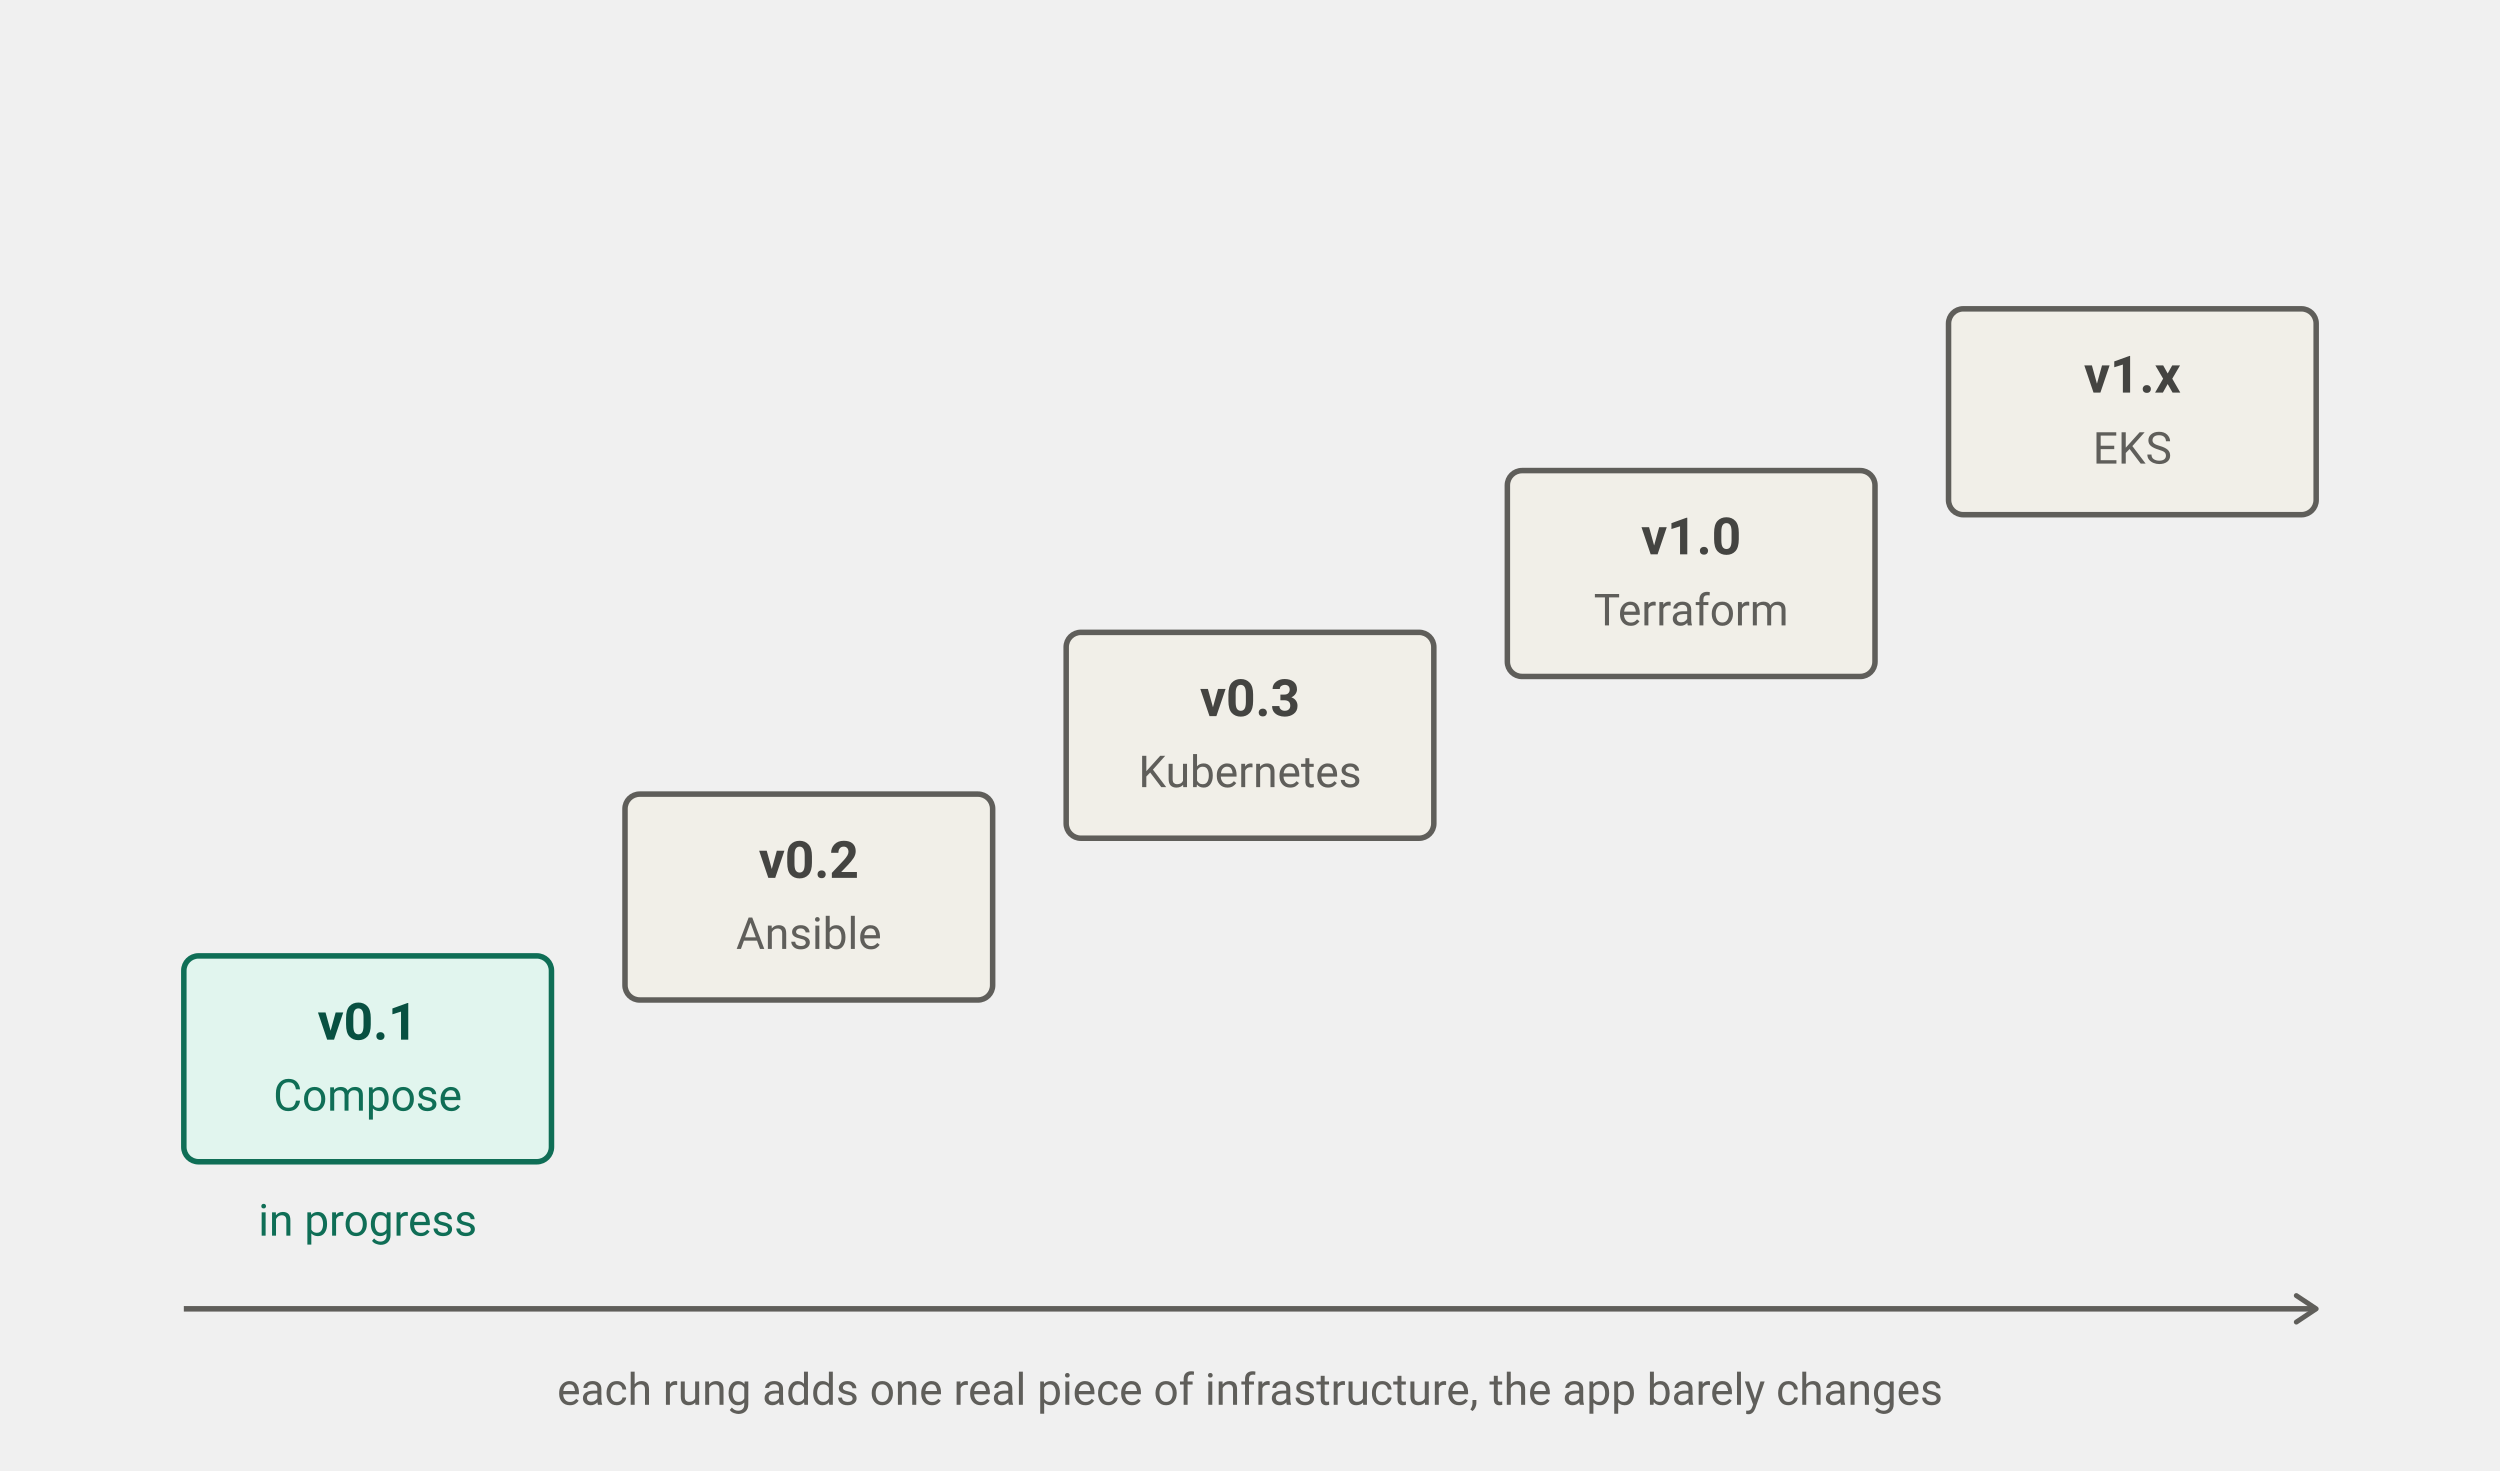
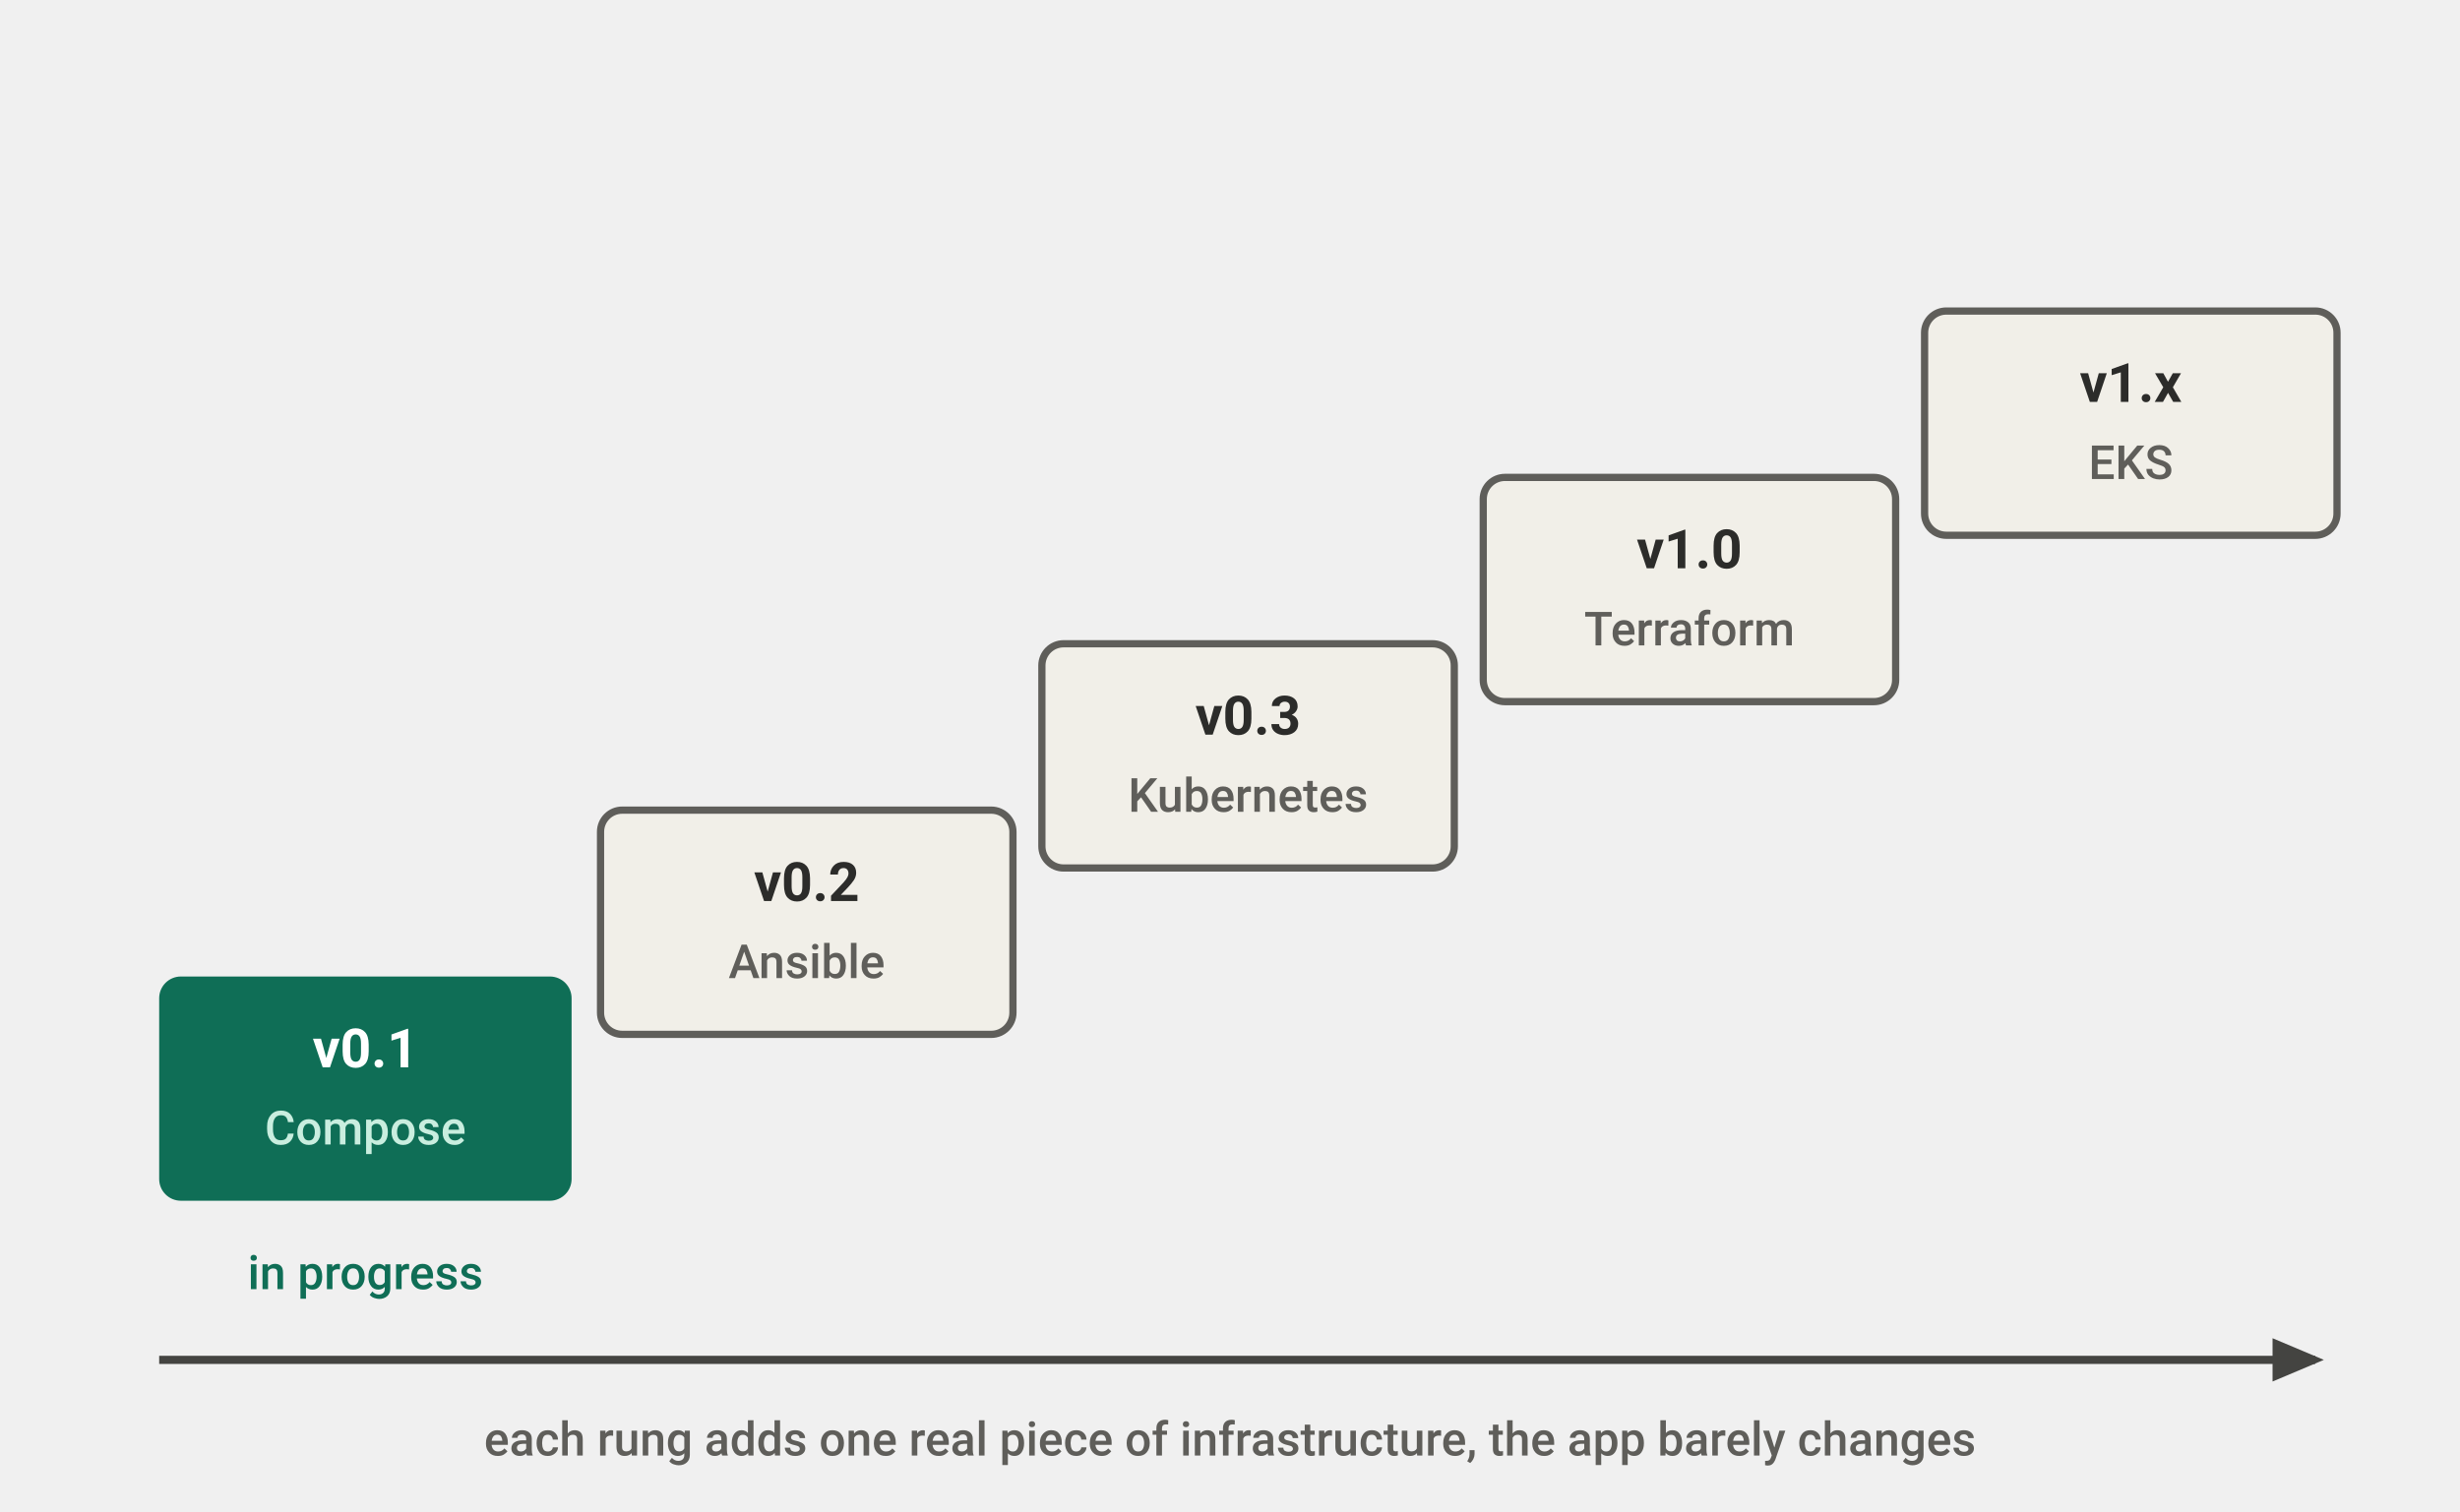
- <svg xmlns="http://www.w3.org/2000/svg" width="680" height="400" viewBox="0 0 680 400" role="img" aria-labelledby="ti de">
+ <svg xmlns="http://www.w3.org/2000/svg" width="680" height="418" viewBox="0 0 680 418" role="img" aria-labelledby="ti de">
  <style>
text{font-family:-apple-system,BlinkMacSystemFont,'Segoe UI',Roboto,Helvetica,Arial,sans-serif;dominant-baseline:central}
- .t{font-size:14px;font-weight:600}
- .s{font-size:12px;font-weight:400}
- .b{fill:none;stroke-width:1.5}
+ .t{font-size:15px;font-weight:700}
+ .s{font-size:13px;font-weight:500}
+ .h{font-size:16px;font-weight:700}
</style>
  <defs>
-     <marker id="a" viewBox="0 0 10 10" refX="8" refY="5" markerWidth="6" markerHeight="6" orient="auto-start-reverse">
-       <path d="M2 1L8 5L2 9" fill="none" stroke="context-stroke" stroke-width="1.5" stroke-linecap="round" stroke-linejoin="round" />
+     <marker id="a" viewBox="0 0 10 10" refX="7.5" refY="5" markerWidth="7" markerHeight="7" orient="auto-start-reverse">
+       <path d="M0 1.2L9 5L0 8.8z" fill="context-stroke" />
    </marker>
  </defs>
-   <rect x="50" y="260" width="100" height="56" rx="4" fill="#E1F5EE" stroke="#0F6E56" stroke-width="1.5" />
-   <text class="t" x="100.0" y="278.0" text-anchor="middle" fill="#085041">v0.1</text>
-   <text class="s" x="100.0" y="298.0" text-anchor="middle" fill="#0F6E56">Compose</text>
-   <rect x="170" y="216" width="100" height="56" rx="4" fill="#F1EFE8" stroke="#5F5E5A" stroke-width="1.5" />
-   <text class="t" x="220.0" y="234.0" text-anchor="middle" fill="#444441">v0.2</text>
-   <text class="s" x="220.0" y="254.0" text-anchor="middle" fill="#5F5E5A">Ansible</text>
-   <rect x="290" y="172" width="100" height="56" rx="4" fill="#F1EFE8" stroke="#5F5E5A" stroke-width="1.5" />
-   <text class="t" x="340.0" y="190.0" text-anchor="middle" fill="#444441">v0.3</text>
-   <text class="s" x="340.0" y="210.0" text-anchor="middle" fill="#5F5E5A">Kubernetes</text>
-   <rect x="410" y="128" width="100" height="56" rx="4" fill="#F1EFE8" stroke="#5F5E5A" stroke-width="1.5" />
-   <text class="t" x="460.0" y="146.0" text-anchor="middle" fill="#444441">v1.0</text>
-   <text class="s" x="460.0" y="166.0" text-anchor="middle" fill="#5F5E5A">Terraform</text>
-   <rect x="530" y="84" width="100" height="56" rx="4" fill="#F1EFE8" stroke="#5F5E5A" stroke-width="1.5" />
-   <text class="t" x="580.0" y="102.0" text-anchor="middle" fill="#444441">v1.x</text>
-   <text class="s" x="580.0" y="122.0" text-anchor="middle" fill="#5F5E5A">EKS</text>
-   <text class="s" x="100" y="332" text-anchor="middle" fill="#0F6E56">in progress</text>
-   <line x1="50" y1="356" x2="630" y2="356" stroke="#5F5E5A" stroke-width="1.5" marker-end="url(#a)" />
-   <text class="s" x="340" y="378" text-anchor="middle" fill="#5F5E5A">each rung adds one real piece of infrastructure, the app barely changes</text>
+   <rect x="44" y="270" width="114" height="62" rx="6" fill="#0F6E56" />
+   <text class="t" x="101.0" y="290.0" text-anchor="middle" fill="#FFFFFF">v0.1</text>
+   <text class="s" x="101.0" y="312.0" text-anchor="middle" fill="#C9EEDF">Compose</text>
+   <rect x="166" y="224" width="114" height="62" rx="6" fill="#F1EFE8" stroke="#5F5E5A" stroke-width="2" />
+   <text class="t" x="223.0" y="244.0" text-anchor="middle" fill="#2C2C2A">v0.2</text>
+   <text class="s" x="223.0" y="266.0" text-anchor="middle" fill="#5F5E5A">Ansible</text>
+   <rect x="288" y="178" width="114" height="62" rx="6" fill="#F1EFE8" stroke="#5F5E5A" stroke-width="2" />
+   <text class="t" x="345.0" y="198.0" text-anchor="middle" fill="#2C2C2A">v0.3</text>
+   <text class="s" x="345.0" y="220.0" text-anchor="middle" fill="#5F5E5A">Kubernetes</text>
+   <rect x="410" y="132" width="114" height="62" rx="6" fill="#F1EFE8" stroke="#5F5E5A" stroke-width="2" />
+   <text class="t" x="467.0" y="152.0" text-anchor="middle" fill="#2C2C2A">v1.0</text>
+   <text class="s" x="467.0" y="174.0" text-anchor="middle" fill="#5F5E5A">Terraform</text>
+   <rect x="532" y="86" width="114" height="62" rx="6" fill="#F1EFE8" stroke="#5F5E5A" stroke-width="2" />
+   <text class="t" x="589.0" y="106.0" text-anchor="middle" fill="#2C2C2A">v1.x</text>
+   <text class="s" x="589.0" y="128.0" text-anchor="middle" fill="#5F5E5A">EKS</text>
+   <text class="s" x="101.0" y="352" text-anchor="middle" fill="#0F6E56">in progress</text>
+   <line x1="44" y1="376" x2="640" y2="376" stroke="#444441" stroke-width="2.25" marker-end="url(#a)" />
+   <text class="s" x="340" y="398" text-anchor="middle" fill="#5F5E5A">each rung adds one real piece of infrastructure, the app barely changes</text>
</svg>
